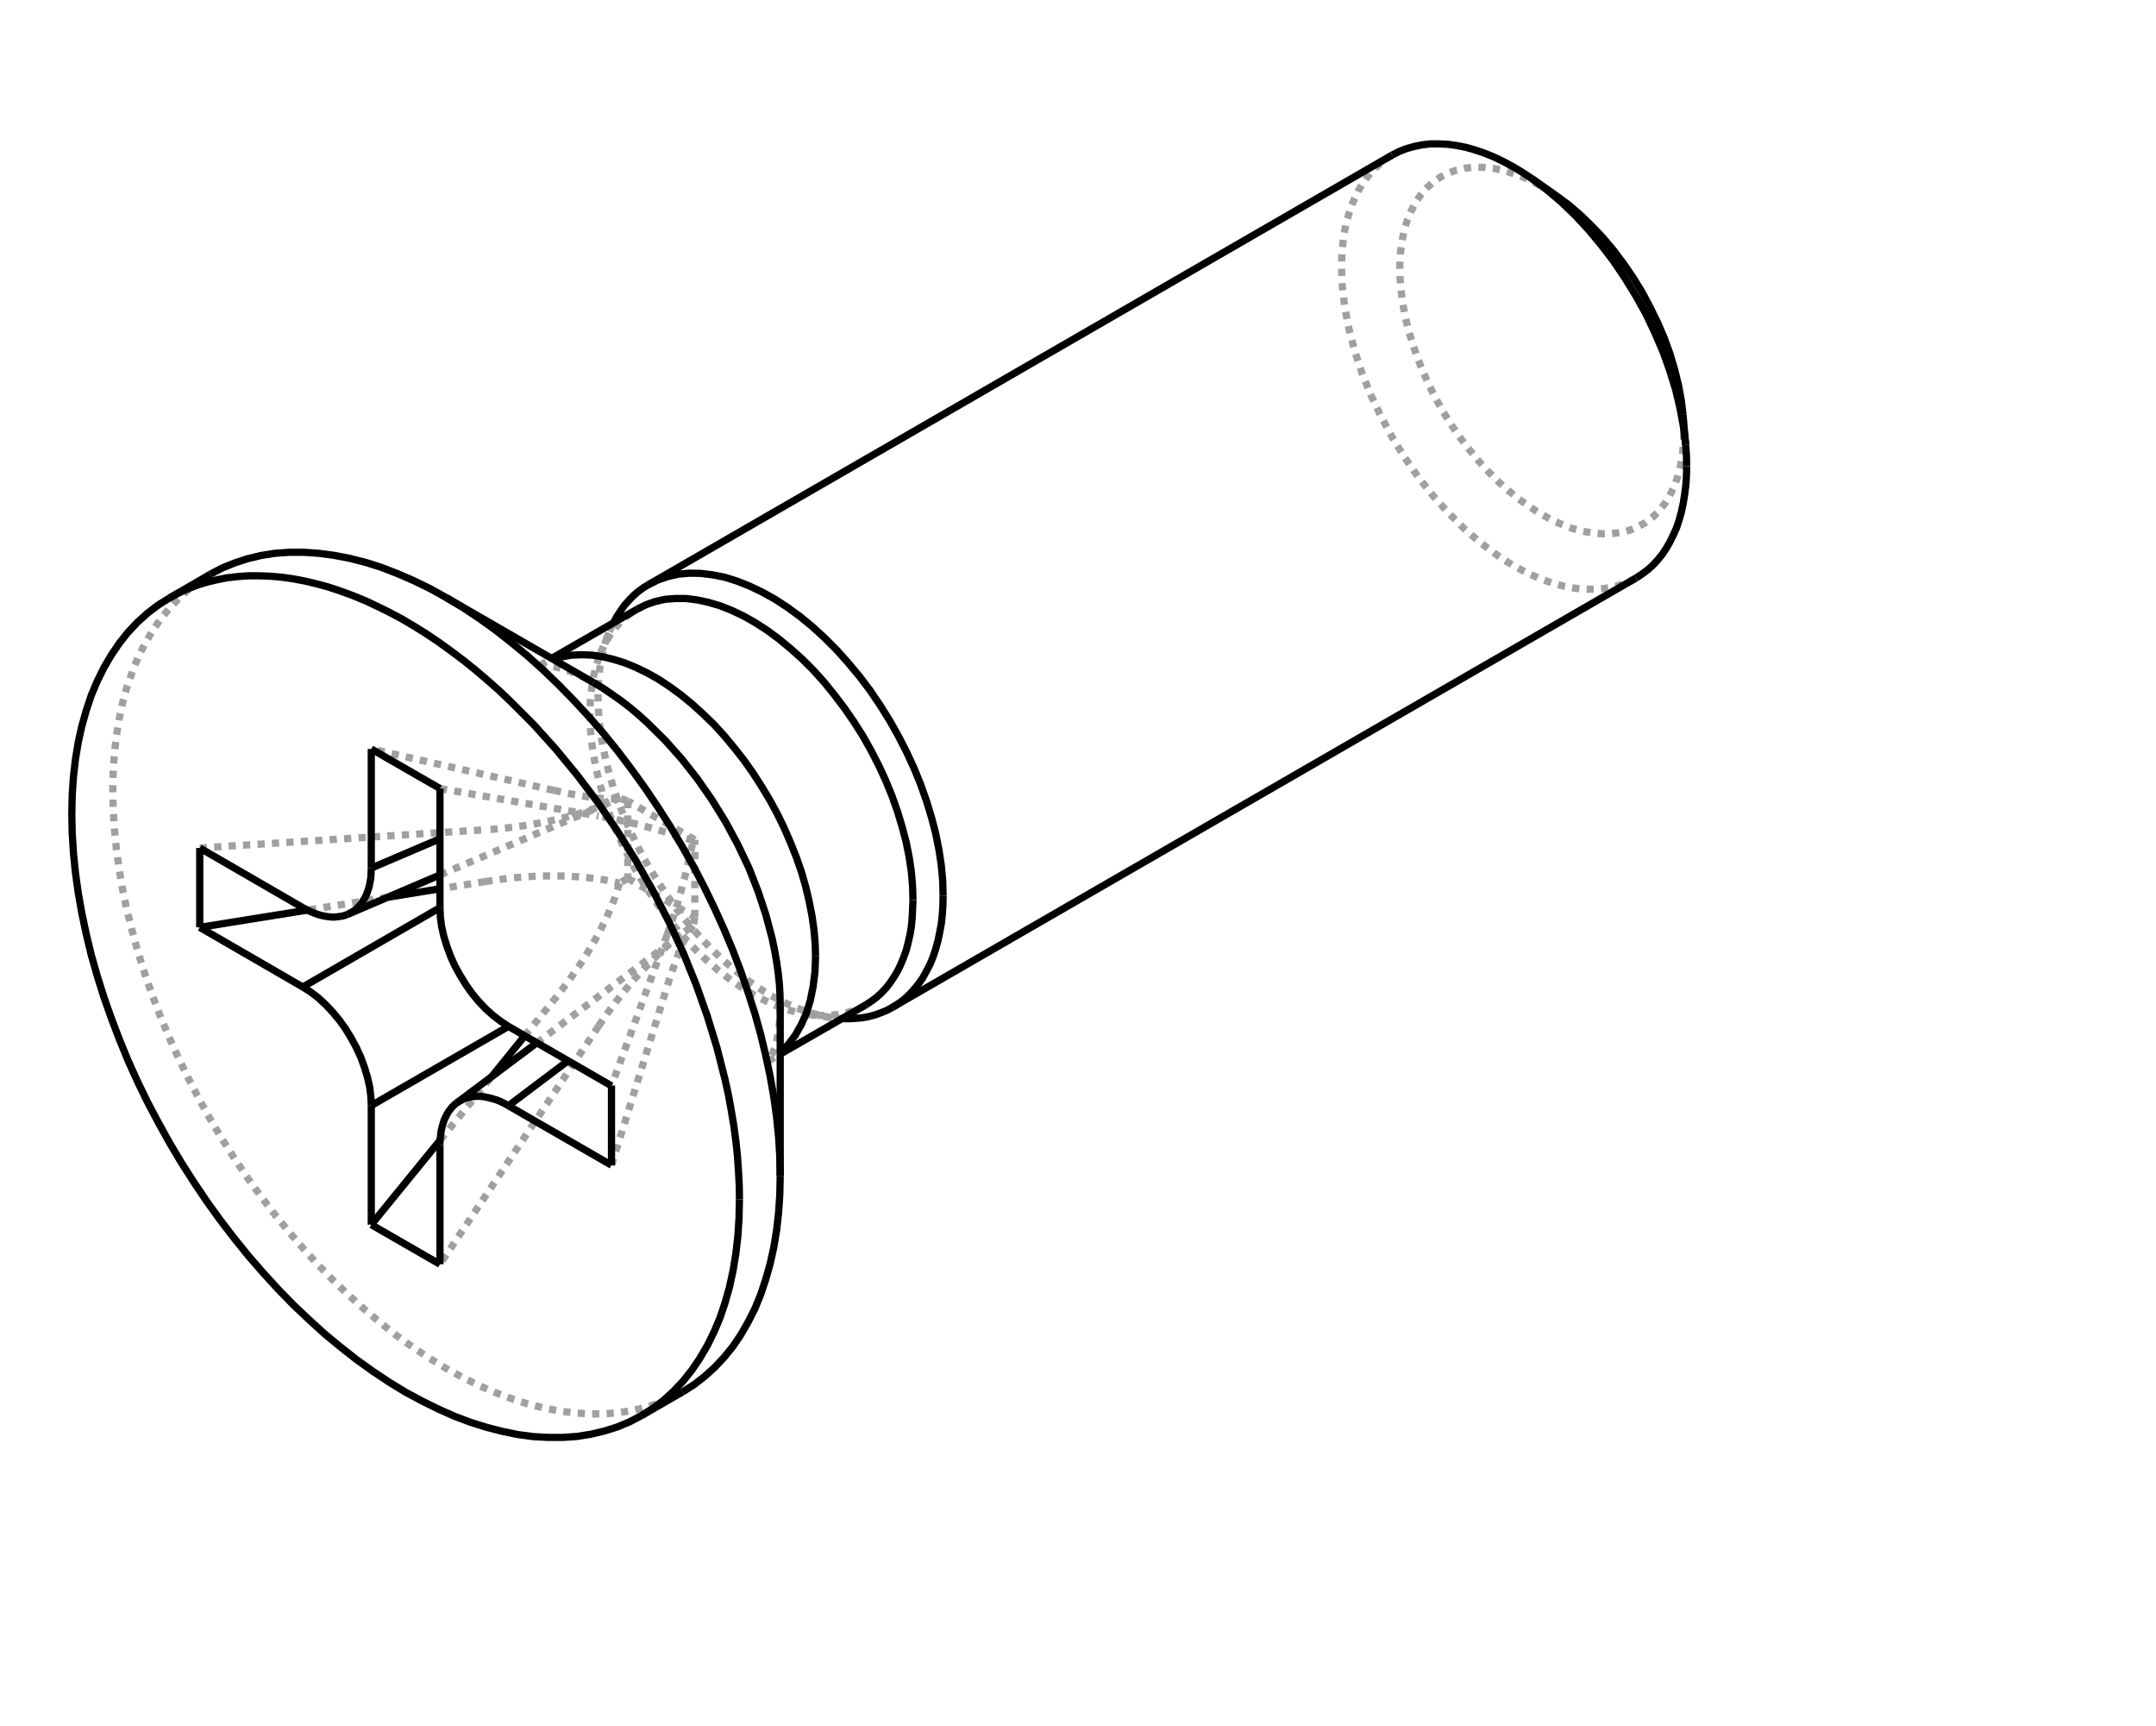
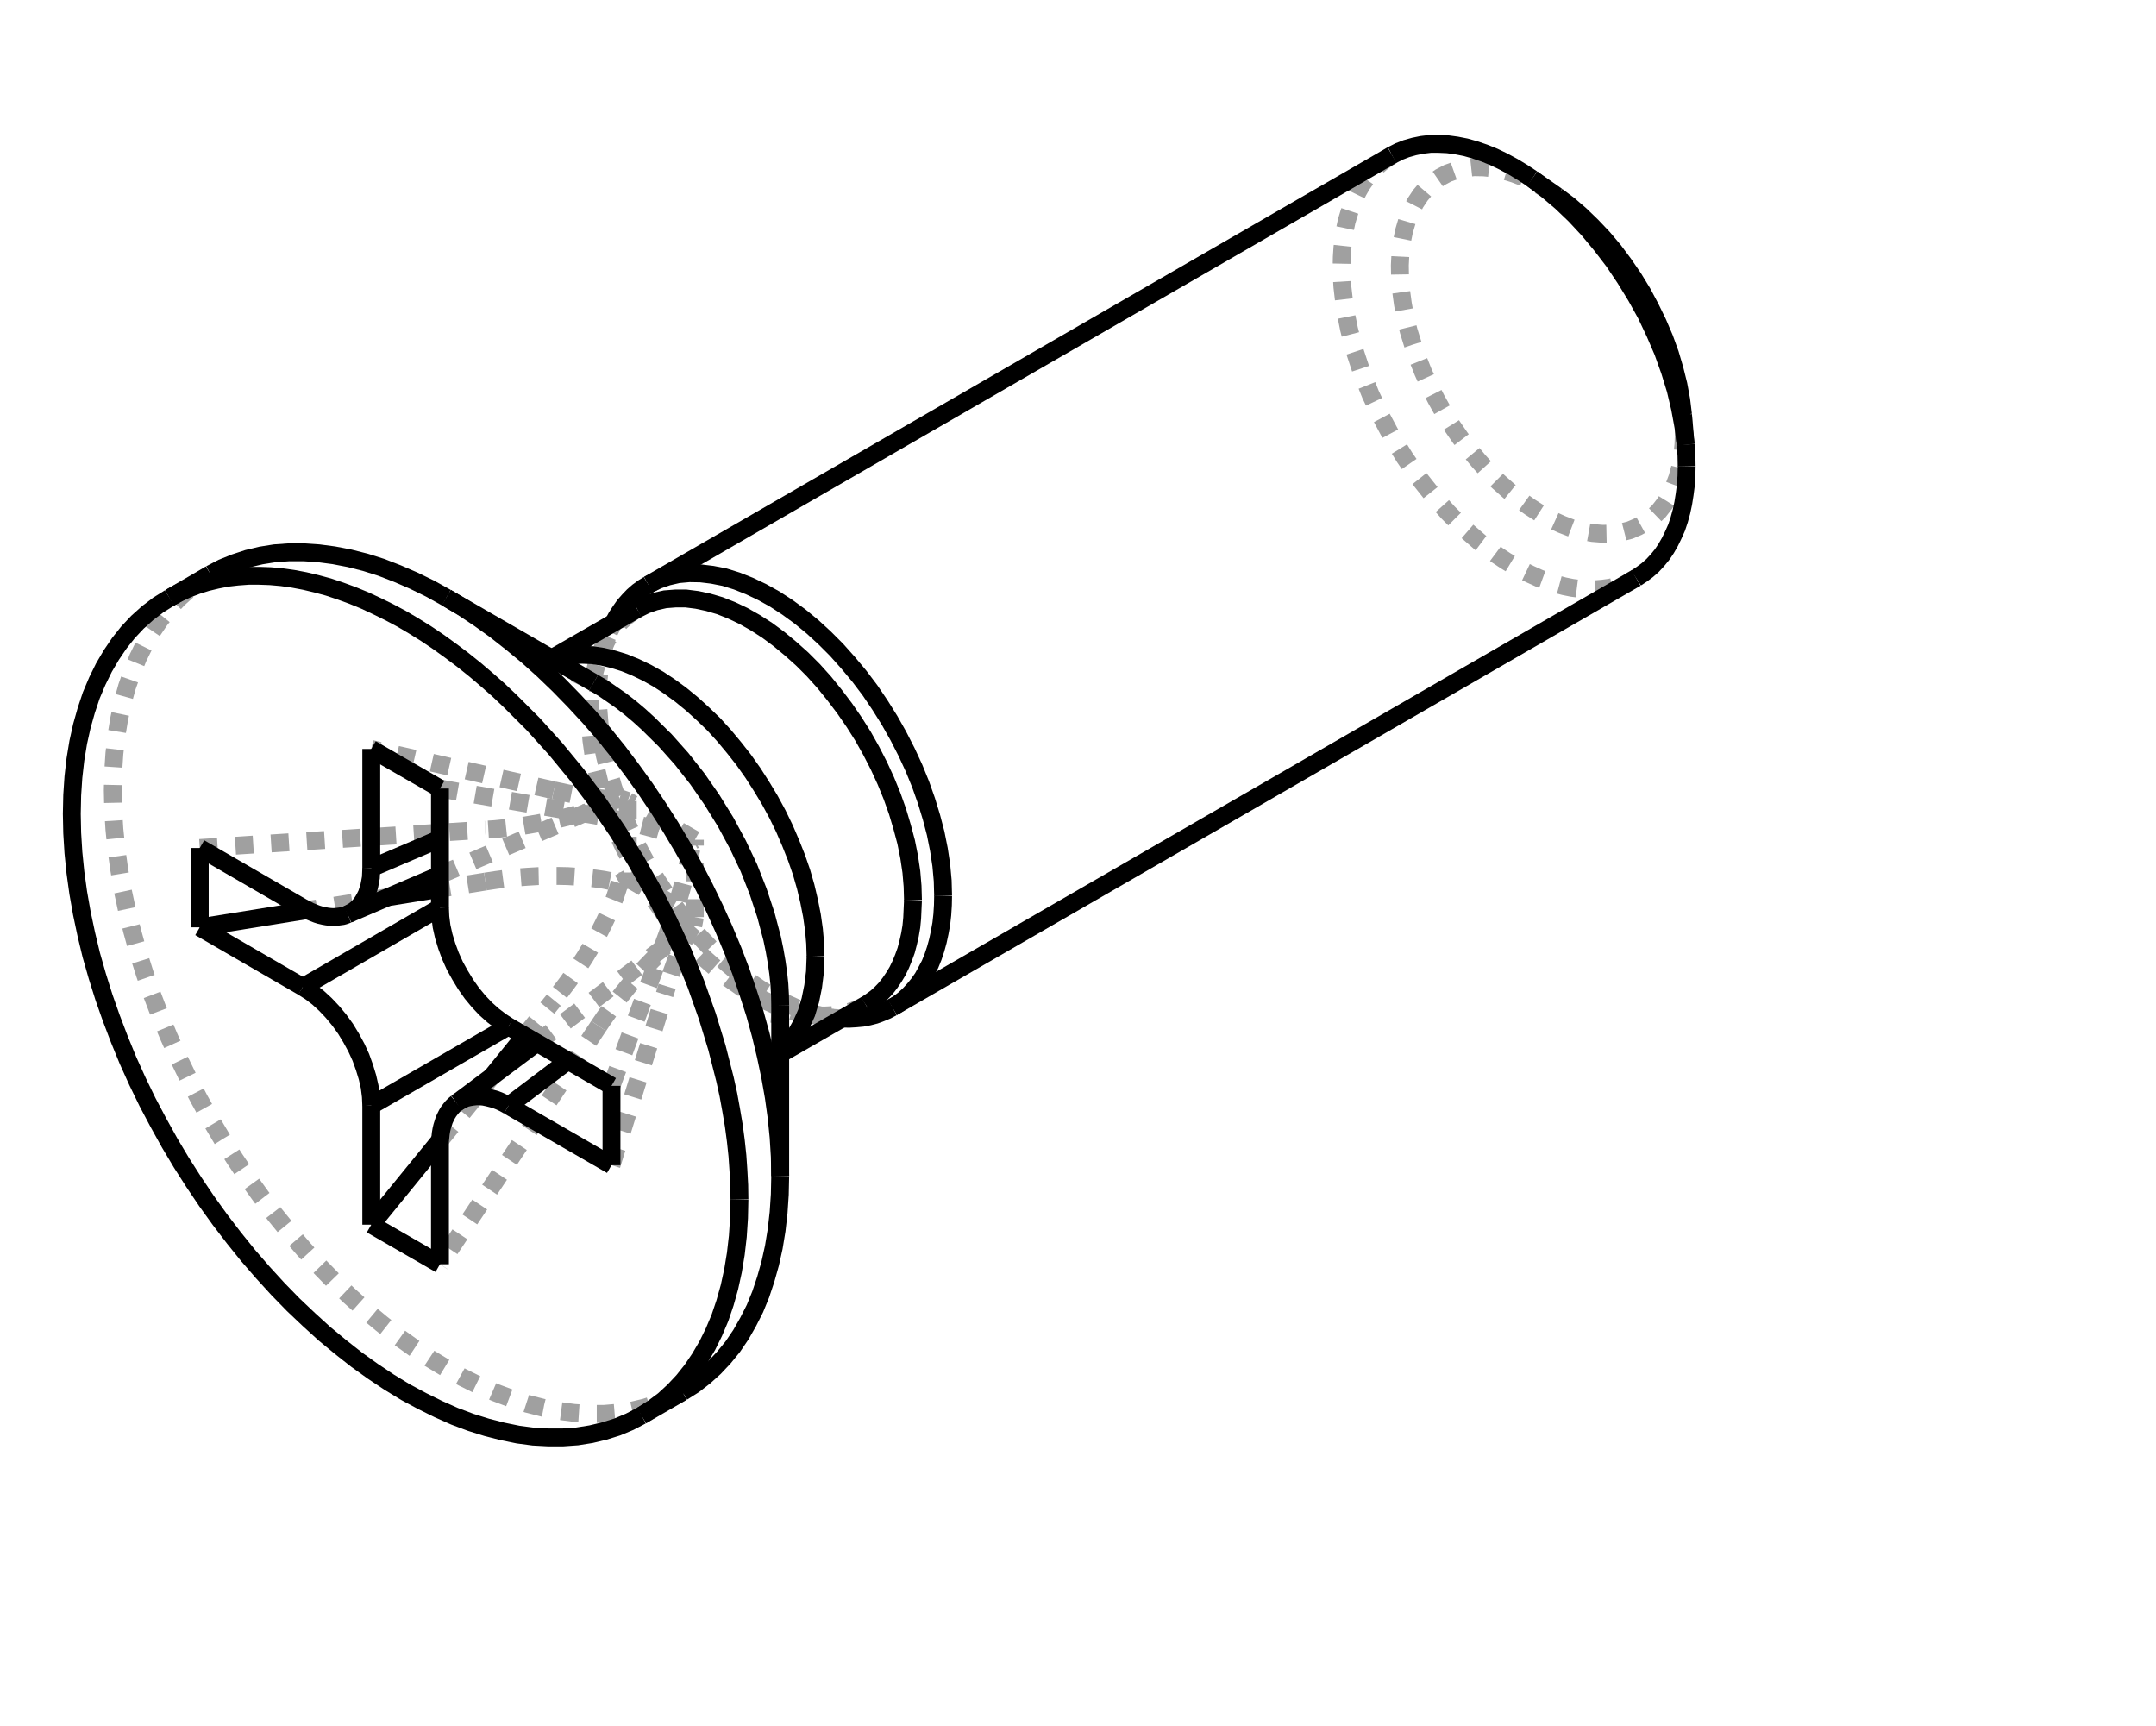
<svg xmlns="http://www.w3.org/2000/svg" width="300.0" height="240.0">
-   <g transform="scale(27.94781, -27.94781)   translate(3.884505,-3.934195)" stroke-width="0.036" fill="none">
-     <g stroke="rgb(160,160,160)" fill="none" stroke-dasharray="0.036,0.036">
+   <g transform="scale(27.94781, -27.94781)   translate(3.884505,-3.934195)" stroke-width="0.089" fill="none">
+     <g stroke="rgb(160,160,160)" fill="none" stroke-dasharray="0.089,0.089">
      <path d="M3.046,3.162 L3.017,3.143 L2.99,3.122 L2.964,3.099 L2.939,3.073 L2.917,3.045 L2.896,3.015 L2.877,2.982 L2.86,2.947 L2.845,2.911 L2.832,2.872 L2.82,2.832 L2.811,2.789 L2.804,2.746 L2.799,2.7 L2.796,2.654 L2.795,2.605 L2.796,2.556 L2.799,2.506 L2.811,2.402 L2.832,2.296 L2.86,2.188 L2.896,2.079 L2.939,1.971 L2.99,1.864 L3.046,1.759 L3.109,1.657 L3.176,1.56 L3.249,1.468 L3.325,1.383 L3.404,1.304 L3.486,1.233 L3.569,1.171 L3.611,1.143 L3.654,1.117 L3.696,1.094 L3.738,1.074 L3.78,1.055 L3.821,1.04 L3.862,1.027 L3.903,1.016 L3.943,1.008 L3.982,1.003 L4.021,1.001 L4.059,1.001 L4.095,1.004 L4.131,1.009 L4.165,1.017 L4.199,1.028 L4.231,1.041 L4.261,1.057 " />
      <path d="M4.499,1.781 L4.497,1.721 L4.491,1.663 L4.481,1.609 L4.467,1.557 L4.449,1.509 L4.428,1.466 L4.403,1.426 L4.375,1.39 L4.343,1.359 L4.308,1.333 L4.27,1.312 L4.23,1.295 L4.187,1.284 L4.141,1.278 L4.094,1.277 L4.045,1.281 L3.995,1.29 L3.943,1.304 L3.891,1.324 L3.838,1.348 L3.785,1.377 L3.732,1.411 L3.679,1.449 L3.627,1.491 L3.575,1.537 L3.525,1.587 L3.477,1.64 L3.43,1.697 L3.385,1.756 L3.343,1.817 L3.303,1.881 L3.266,1.947 L3.232,2.014 L3.201,2.082 L3.174,2.15 L3.15,2.219 L3.129,2.287 L3.112,2.355 L3.1,2.422 L3.091,2.488 L3.086,2.552 L3.085,2.614 L3.088,2.674 L3.095,2.73 L3.106,2.784 L3.121,2.835 L3.14,2.881 L3.162,2.924 L3.188,2.963 L3.217,2.997 L3.25,3.027 L3.286,3.052 L3.324,3.072 L3.366,3.087 L3.409,3.097 L3.455,3.102 L3.503,3.101 L3.552,3.096 L3.603,3.085 L3.655,3.069 L3.707,3.049 L3.76,3.023 L3.813,2.993 L3.867,2.958 " />
      <path d="M4.495,1.869 L4.499,1.781 " />
      <path d="M-0.487,-2.995 L-0.546,-3.025 L-0.608,-3.051 L-0.672,-3.072 L-0.739,-3.088 L-0.807,-3.098 L-0.878,-3.104 L-0.951,-3.104 L-1.026,-3.099 L-1.102,-3.089 L-1.179,-3.074 L-1.258,-3.054 L-1.338,-3.028 L-1.418,-2.998 L-1.499,-2.963 L-1.58,-2.923 L-1.662,-2.878 L-1.743,-2.829 L-1.825,-2.775 L-1.906,-2.717 L-1.986,-2.654 L-2.065,-2.588 L-2.144,-2.517 L-2.222,-2.443 L-2.298,-2.365 L-2.372,-2.284 L-2.445,-2.199 L-2.516,-2.112 L-2.585,-2.022 L-2.652,-1.929 L-2.716,-1.834 L-2.778,-1.737 L-2.837,-1.638 L-2.893,-1.537 L-2.946,-1.435 L-2.996,-1.332 L-3.043,-1.228 L-3.087,-1.123 L-3.127,-1.018 L-3.164,-0.912 L-3.197,-0.807 L-3.226,-0.702 L-3.252,-0.598 L-3.274,-0.495 L-3.291,-0.393 L-3.305,-0.292 L-3.315,-0.193 L-3.321,-0.095 L-3.323,-5.0182080713057076e-14 L-3.321,0.093 L-3.315,0.183 L-3.305,0.271 L-3.291,0.356 L-3.274,0.437 L-3.252,0.516 L-3.226,0.59 L-3.197,0.661 L-3.164,0.728 L-3.127,0.791 L-3.087,0.85 L-3.043,0.904 L-2.996,0.954 L-2.946,0.999 L-2.893,1.04 L-2.837,1.076 " />
      <path d="M0.426,-1.068 L0.395,-1.084 L0.363,-1.097 L0.329,-1.107 L0.294,-1.115 L0.258,-1.119 L0.221,-1.121 L0.183,-1.12 L0.144,-1.116 " />
      <path d="M0.144,-1.116 L0.089,-1.106 L0.033,-1.091 L-0.024,-1.07 L-0.081,-1.044 L-0.139,-1.014 L-0.197,-0.978 L-0.254,-0.938 L-0.311,-0.894 L-0.367,-0.845 L-0.422,-0.793 L-0.475,-0.737 L-0.527,-0.677 L-0.577,-0.614 L-0.624,-0.549 L-0.67,-0.481 L-0.712,-0.411 L-0.751,-0.339 L-0.787,-0.266 L-0.82,-0.193 L-0.85,-0.118 L-0.876,-0.043 L-0.898,0.031 L-0.916,0.105 L-0.93,0.178 L-0.94,0.249 L-0.946,0.319 L-0.947,0.387 L-0.945,0.452 L-0.938,0.515 L-0.928,0.574 L-0.913,0.63 L-0.894,0.683 " />
      <path d="M-0.894,0.683 L-0.878,0.718 L-0.86,0.752 L-0.84,0.783 L-0.818,0.812 L-0.794,0.839 L-0.768,0.863 L-0.741,0.884 L-0.712,0.902 " />
      <path d="M-1.127,0 L-1.094,-0.007 L-1.062,-0.014 L-1.031,-0.02 L-1.001,-0.025 L-0.973,-0.03 L-0.947,-0.034 L-0.922,-0.037 L-0.899,-0.039 L-0.878,-0.041 L-0.858,-0.042 L-0.841,-0.042 L-0.825,-0.042 L-0.812,-0.041 L-0.8,-0.039 " />
      <path d="M-0.8,-0.039 L-0.803,-0.04 L-0.807,-0.042 L-0.81,-0.043 L-0.814,-0.045 L-0.817,-0.046 L-0.82,-0.048 L-0.824,-0.05 L-0.827,-0.051 L-0.831,-0.053 L-0.834,-0.054 L-0.838,-0.056 L-0.841,-0.057 L-0.845,-0.059 L-0.848,-0.06 " />
      <path d="M-0.848,-0.06 L-0.885,-0.075 L-0.924,-0.09 L-0.964,-0.104 L-1.006,-0.117 L-1.048,-0.129 L-1.092,-0.14 L-1.137,-0.15 L-1.183,-0.16 L-1.229,-0.168 L-1.276,-0.176 L-1.324,-0.183 L-1.372,-0.188 L-1.42,-0.193 L-1.468,-0.196 " />
      <path d="M-1.127,0 L-2.036,0.206 " />
      <path d="M-1.468,-0.454 L-1.415,-0.446 L-1.362,-0.439 L-1.31,-0.434 L-1.258,-0.43 L-1.206,-0.427 L-1.156,-0.426 L-1.106,-0.426 L-1.058,-0.427 L-1.011,-0.43 L-0.965,-0.434 L-0.921,-0.439 L-0.879,-0.445 L-0.839,-0.453 L-0.8,-0.462 " />
      <path d="M-0.8,-0.462 L-0.812,-0.5 L-0.825,-0.539 L-0.841,-0.579 L-0.858,-0.619 L-0.878,-0.661 L-0.899,-0.703 L-0.922,-0.745 L-0.947,-0.788 L-0.973,-0.831 L-1.001,-0.874 L-1.031,-0.917 L-1.062,-0.96 L-1.094,-1.002 L-1.127,-1.044 " />
      <path d="M-1.468,-0.454 L-1.694,-0.49 " />
      <path d="M-1.954,-0.532 L-2.354,-0.596 " />
      <path d="M-0.904,-1.173 L-0.877,-1.133 L-0.849,-1.094 L-0.82,-1.055 L-0.79,-1.017 L-0.76,-0.98 L-0.73,-0.944 L-0.699,-0.91 L-0.667,-0.876 L-0.636,-0.844 L-0.604,-0.813 L-0.572,-0.783 L-0.54,-0.755 L-0.508,-0.729 L-0.476,-0.704 " />
      <path d="M-0.476,-0.704 L-0.473,-0.702 L-0.47,-0.7 L-0.467,-0.698 L-0.464,-0.695 L-0.461,-0.693 L-0.458,-0.691 L-0.455,-0.689 L-0.452,-0.686 L-0.449,-0.684 L-0.446,-0.682 L-0.443,-0.68 L-0.439,-0.678 L-0.436,-0.676 L-0.433,-0.674 " />
      <path d="M-0.433,-0.674 L-0.441,-0.683 L-0.449,-0.694 L-0.457,-0.707 L-0.466,-0.722 L-0.474,-0.739 L-0.484,-0.759 L-0.493,-0.78 L-0.503,-0.803 L-0.512,-0.828 L-0.522,-0.855 L-0.532,-0.883 L-0.543,-0.913 L-0.553,-0.944 L-0.563,-0.976 " />
      <path d="M-0.904,-1.173 L-1.694,-2.359 " />
      <path d="M-0.563,-0.719 L-0.553,-0.69 L-0.543,-0.66 L-0.532,-0.63 L-0.522,-0.598 L-0.512,-0.565 L-0.503,-0.532 L-0.493,-0.498 L-0.484,-0.463 L-0.474,-0.428 L-0.466,-0.393 L-0.457,-0.357 L-0.449,-0.321 L-0.441,-0.286 L-0.433,-0.25 " />
      <path d="M-0.433,-0.25 L-0.468,-0.239 L-0.503,-0.228 L-0.538,-0.217 L-0.573,-0.207 L-0.608,-0.197 L-0.643,-0.187 L-0.677,-0.178 L-0.712,-0.169 L-0.746,-0.161 L-0.779,-0.154 L-0.811,-0.146 L-0.843,-0.14 L-0.874,-0.134 L-0.904,-0.128 " />
      <path d="M-0.563,-0.719 L-0.84,-1.471 " />
      <path d="M-0.425,-0.246 L-0.759,-0.053 " />
      <path d="M-0.425,-0.246 L-0.433,-0.25 " />
      <path d="M-1.694,0.009 L-0.904,-0.128 " />
      <path d="M-0.759,-0.053 L-0.8,-0.039 " />
      <path d="M-2.89,-0.287 L-1.468,-0.196 " />
      <path d="M-0.759,-0.053 L-0.759,-0.438 " />
      <path d="M-0.759,-0.438 L-0.8,-0.462 " />
      <path d="M-1.693,-1.741 L-1.438,-1.427 " />
      <path d="M-1.272,-1.222 L-1.127,-1.044 " />
      <path d="M-0.759,-0.438 L-0.425,-0.631 " />
      <path d="M-0.425,-0.631 L-0.433,-0.674 " />
      <path d="M-0.84,-1.866 L-0.563,-0.976 " />
      <path d="M-0.425,-0.631 L-0.425,-0.246 " />
      <path d="M0.307,-1.136 L0.258,-1.132 " />
      <path d="M0.258,-1.132 L0.2,-1.121 L0.14,-1.104 L0.08,-1.083 L0.018,-1.055 L-0.044,-1.023 L-0.105,-0.985 L-0.167,-0.942 L-0.227,-0.894 L-0.287,-0.843 L-0.346,-0.786 L-0.403,-0.726 L-0.458,-0.663 L-0.512,-0.596 L-0.562,-0.526 L-0.61,-0.453 L-0.656,-0.379 L-0.698,-0.302 L-0.736,-0.224 L-0.772,-0.145 L-0.803,-0.066 L-0.831,0.014 L-0.854,0.094 L-0.873,0.172 L-0.888,0.25 L-0.899,0.327 L-0.905,0.401 L-0.907,0.474 L-0.905,0.543 L-0.898,0.61 L-0.886,0.674 L-0.871,0.734 L-0.851,0.79 " />
      <path d="M-0.851,0.79 L-0.83,0.834 " />
      <path d="M-3.963496197911809e-14,-1.072 L-0.001,-1.127 L-0.006,-1.176 L-0.012,-1.218 L-0.02,-1.254 L-0.028,-1.283 L-0.037,-1.306 L-0.051,-1.335 L-0.062,-1.349 " />
      <path d="M-0.062,-1.349 L-0.06,-1.348 " />
      <path d="M-1.197,0.622 L-1.2,0.621 " />
      <path d="M-1.2,0.621 L-1.193,0.622 L-1.165,0.623 L-1.128,0.617 L-1.075,0.603 L-1.008,0.577 L-0.97,0.559 L-0.929,0.536 " />
      <path d="M-0.06,-1.348 L-4.546363285840016e-14,-1.313 " />
      <path d="M-1.197,0.622 L-1.138,0.657 " />
      <path d="M-1.694,-0.421 L-0.848,-0.06 " />
      <path d="M-1.212,-1.257 L-0.476,-0.704 " />
      <path d="M0.144,-1.116 L0.258,-1.132 " />
      <path d="M-0.894,0.683 L-0.851,0.79 " />
    </g>
    <g stroke="rgb(0,0,0)" fill="none">
      <path d="M4.513,1.613 L4.512,1.667 L4.508,1.721 " />
      <path d="M4.508,1.721 L4.497,1.81 L4.48,1.902 L4.458,1.995 L4.429,2.089 L4.395,2.184 L4.355,2.277 L4.311,2.37 L4.261,2.46 L4.207,2.548 L4.15,2.633 L4.088,2.714 L4.024,2.791 L3.957,2.863 L3.888,2.929 L3.817,2.989 L3.744,3.044 " />
      <path d="M3.744,3.044 L3.697,3.075 L3.649,3.104 L3.601,3.13 L3.553,3.153 L3.506,3.172 L3.459,3.188 L3.413,3.201 L3.367,3.21 L3.323,3.216 L3.279,3.218 L3.237,3.218 L3.195,3.213 L3.156,3.205 L3.117,3.194 L3.081,3.18 L3.046,3.162 " />
      <path d="M4.261,1.057 L4.29,1.076 L4.318,1.097 L4.344,1.12 L4.368,1.146 L4.391,1.174 L4.411,1.204 L4.43,1.237 L4.447,1.272 L4.463,1.308 L4.476,1.347 L4.487,1.387 L4.496,1.429 L4.503,1.473 L4.509,1.519 L4.512,1.565 L4.513,1.613 " />
      <path d="M3.867,2.958 L3.926,2.914 L3.984,2.864 L4.041,2.809 L4.097,2.75 L4.15,2.687 L4.2,2.62 L4.248,2.55 L4.292,2.478 L4.332,2.403 L4.369,2.327 L4.402,2.25 L4.43,2.173 L4.453,2.095 L4.472,2.019 L4.486,1.943 L4.495,1.869 " />
      <path d="M-3.6605361248821665e-14,-1.072 L-6.769663626205402e-14,-1.919 " />
      <path d="M-7.238654120556021e-14,-1.919 L-0.002,-2.012 L-0.008,-2.102 L-0.018,-2.19 L-0.032,-2.275 L-0.05,-2.356 L-0.072,-2.434 L-0.097,-2.509 L-0.126,-2.58 L-0.16,-2.647 L-0.196,-2.71 L-0.236,-2.769 L-0.28,-2.823 L-0.327,-2.873 L-0.377,-2.918 L-0.43,-2.959 L-0.487,-2.995 " />
      <path d="M-2.837,1.076 L-2.778,1.107 L-2.716,1.132 L-2.652,1.153 L-2.585,1.169 L-2.516,1.18 L-2.445,1.185 L-2.372,1.185 L-2.298,1.18 L-2.222,1.17 L-2.144,1.155 L-2.065,1.135 L-1.986,1.11 L-1.906,1.079 L-1.825,1.044 L-1.743,1.004 L-1.662,0.959 " />
      <path d="M-1.662,0.959 L-1.58,0.91 L-1.499,0.856 L-1.418,0.798 L-1.338,0.735 L-1.258,0.669 L-1.179,0.598 L-1.102,0.524 L-1.026,0.446 L-0.951,0.365 L-0.878,0.281 L-0.807,0.193 L-0.739,0.103 L-0.672,0.01 L-0.608,-0.085 L-0.546,-0.182 L-0.487,-0.281 L-0.43,-0.382 L-0.377,-0.484 L-0.327,-0.587 L-0.28,-0.691 L-0.236,-0.796 L-0.196,-0.901 L-0.16,-1.006 L-0.126,-1.111 L-0.097,-1.216 L-0.072,-1.32 L-0.05,-1.424 L-0.032,-1.526 L-0.018,-1.627 L-0.008,-1.726 L-0.002,-1.823 L-7.238654120556021e-14,-1.919 " />
      <path d="M0.661,-0.547 L0.657,-0.636 L0.653,-0.678 L0.646,-0.719 L0.637,-0.759 L0.627,-0.797 L0.614,-0.833 L0.6,-0.867 L0.584,-0.9 L0.566,-0.93 L0.547,-0.958 L0.526,-0.985 L0.503,-1.009 L0.479,-1.031 L0.453,-1.05 L0.426,-1.068 " />
      <path d="M-0.712,0.902 L-0.668,0.924 L-0.622,0.94 L-0.573,0.951 L-0.522,0.955 L-0.469,0.955 L-0.414,0.948 L-0.358,0.936 L-0.3,0.919 L-0.242,0.896 L-0.183,0.868 L-0.123,0.834 L-0.064,0.796 L-0.006,0.753 L0.052,0.705 L0.109,0.654 L0.165,0.598 L0.219,0.538 L0.27,0.475 L0.32,0.409 L0.367,0.341 L0.412,0.27 L0.453,0.197 L0.491,0.123 L0.526,0.047 L0.557,-0.029 L0.584,-0.105 L0.607,-0.182 L0.627,-0.257 L0.642,-0.332 L0.653,-0.406 L0.659,-0.477 L0.661,-0.547 " />
      <path d="M-2.377,-0.584 L-2.359,-0.593 L-2.342,-0.602 L-2.325,-0.609 L-2.307,-0.616 L-2.291,-0.621 L-2.274,-0.625 L-2.257,-0.628 L-2.241,-0.63 L-2.225,-0.631 L-2.21,-0.63 L-2.195,-0.628 L-2.18,-0.626 L-2.166,-0.622 L-2.153,-0.617 " />
      <path d="M-2.153,-0.617 L-2.138,-0.609 L-2.123,-0.6 L-2.11,-0.59 L-2.097,-0.577 L-2.086,-0.564 L-2.076,-0.549 L-2.067,-0.533 L-2.058,-0.515 L-2.052,-0.496 L-2.046,-0.477 L-2.042,-0.456 L-2.038,-0.434 L-2.037,-0.411 L-2.036,-0.387 " />
      <path d="M-2.036,-0.387 L-2.036,0.206 " />
      <path d="M-2.036,-1.569 L-2.038,-1.524 L-2.044,-1.476 L-2.055,-1.428 L-2.07,-1.379 L-2.088,-1.329 L-2.11,-1.281 L-2.136,-1.233 L-2.164,-1.187 L-2.195,-1.144 L-2.229,-1.103 L-2.264,-1.066 L-2.301,-1.032 L-2.339,-1.003 L-2.377,-0.979 " />
      <path d="M-1.694,-0.49 L-1.954,-0.532 " />
      <path d="M-2.354,-0.596 L-2.89,-0.682 " />
      <path d="M-2.377,-0.979 L-2.89,-0.682 " />
      <path d="M-1.353,-1.57 L-1.374,-1.558 L-1.395,-1.548 L-1.415,-1.54 L-1.436,-1.534 L-1.456,-1.529 L-1.475,-1.525 L-1.495,-1.523 L-1.513,-1.523 L-1.531,-1.525 L-1.549,-1.528 L-1.566,-1.532 L-1.581,-1.539 L-1.596,-1.547 L-1.611,-1.556 " />
      <path d="M-1.611,-1.556 L-1.622,-1.565 L-1.632,-1.575 L-1.642,-1.587 L-1.651,-1.599 L-1.659,-1.612 L-1.666,-1.626 L-1.673,-1.641 L-1.678,-1.657 L-1.683,-1.673 L-1.687,-1.69 L-1.69,-1.708 L-1.692,-1.727 L-1.694,-1.747 L-1.694,-1.766 " />
      <path d="M-1.694,-1.766 L-1.694,-2.359 " />
      <path d="M-1.694,-0.584 L-1.692,-0.63 L-1.686,-0.677 L-1.675,-0.726 L-1.66,-0.775 L-1.642,-0.824 L-1.62,-0.873 L-1.594,-0.92 L-1.566,-0.966 L-1.535,-1.01 L-1.501,-1.051 L-1.466,-1.088 L-1.429,-1.121 L-1.391,-1.15 L-1.353,-1.175 " />
      <path d="M-1.353,-1.175 L-0.84,-1.471 " />
      <path d="M-2.036,0.206 L-1.694,0.009 " />
      <path d="M-2.89,-0.287 L-2.377,-0.584 " />
      <path d="M-2.89,-0.682 L-2.89,-0.287 " />
      <path d="M-2.036,-2.162 L-2.036,-1.569 " />
      <path d="M-2.036,-2.162 L-1.693,-1.741 " />
      <path d="M-1.438,-1.427 L-1.272,-1.222 " />
      <path d="M-1.694,-2.359 L-2.036,-2.162 " />
      <path d="M-0.84,-1.866 L-1.353,-1.57 " />
      <path d="M-0.84,-1.471 L-0.84,-1.866 " />
      <path d="M-1.694,0.009 L-1.694,-0.584 " />
      <path d="M-0.203,-2.036 L-0.205,-2.129 L-0.211,-2.22 L-0.221,-2.307 L-0.235,-2.392 L-0.253,-2.474 L-0.275,-2.552 L-0.3,-2.626 L-0.33,-2.697 L-0.363,-2.764 L-0.4,-2.827 L-0.44,-2.886 L-0.483,-2.94 L-0.53,-2.99 L-0.58,-3.036 L-0.634,-3.076 L-0.69,-3.112 " />
      <path d="M-0.69,-3.112 L-0.749,-3.143 L-0.811,-3.169 L-0.875,-3.189 L-0.942,-3.205 L-1.011,-3.216 L-1.082,-3.221 L-1.155,-3.221 L-1.229,-3.217 L-1.305,-3.207 L-1.383,-3.191 L-1.461,-3.171 L-1.541,-3.146 L-1.621,-3.116 L-1.702,-3.08 L-1.783,-3.04 L-1.865,-2.996 L-1.947,-2.946 L-2.028,-2.892 L-2.109,-2.834 L-2.189,-2.771 L-2.269,-2.705 L-2.347,-2.634 L-2.425,-2.56 L-2.501,-2.482 L-2.575,-2.401 L-2.648,-2.317 L-2.719,-2.229 L-2.788,-2.139 L-2.855,-2.046 L-2.919,-1.951 L-2.981,-1.854 L-3.04,-1.755 L-3.096,-1.654 L-3.15,-1.552 L-3.2,-1.449 L-3.247,-1.345 L-3.29,-1.24 L-3.33,-1.135 L-3.367,-1.03 L-3.4,-0.925 L-3.43,-0.82 L-3.455,-0.716 L-3.477,-0.612 L-3.495,-0.51 L-3.509,-0.409 L-3.519,-0.31 L-3.525,-0.213 L-3.527,-0.117 L-3.525,-0.024 L-3.519,0.066 L-3.509,0.154 L-3.495,0.239 L-3.477,0.32 L-3.455,0.398 L-3.43,0.473 L-3.4,0.544 L-3.367,0.611 L-3.33,0.674 L-3.29,0.733 L-3.247,0.787 L-3.2,0.837 L-3.15,0.882 L-3.096,0.923 L-3.04,0.958 " />
      <path d="M-3.04,0.958 L-2.996,0.982 L-2.95,1.003 L-2.903,1.021 L-2.855,1.036 L-2.805,1.048 L-2.754,1.058 L-2.702,1.064 L-2.648,1.068 L-2.594,1.068 L-2.538,1.066 L-2.482,1.061 L-2.425,1.053 L-2.367,1.042 L-2.308,1.028 L-2.249,1.012 L-2.189,0.992 L-2.129,0.97 L-2.068,0.945 L-2.008,0.917 L-1.947,0.887 L-1.885,0.854 L-1.824,0.818 L-1.763,0.78 L-1.702,0.739 L-1.641,0.695 L-1.581,0.65 L-1.521,0.602 L-1.461,0.551 L-1.402,0.499 L-1.344,0.444 L-1.229,0.329 L-1.118,0.206 L-1.011,0.076 L-0.908,-0.06 L-0.811,-0.202 L-0.719,-0.349 L-0.634,-0.499 L-0.555,-0.653 L-0.483,-0.808 L-0.419,-0.966 L-0.363,-1.124 L-0.315,-1.281 L-0.275,-1.438 L-0.258,-1.515 L-0.244,-1.592 L-0.231,-1.669 L-0.221,-1.744 L-0.213,-1.819 L-0.208,-1.892 L-0.204,-1.965 L-0.203,-2.036 " />
      <path d="M0.811,-0.524 L0.81,-0.572 L0.807,-0.619 L0.802,-0.664 L0.794,-0.708 L0.785,-0.75 L0.774,-0.79 L0.761,-0.829 L0.746,-0.866 L0.728,-0.9 L0.71,-0.933 L0.689,-0.963 L0.666,-0.991 L0.642,-1.017 L0.616,-1.041 L0.588,-1.062 L0.559,-1.08 " />
      <path d="M0.559,-1.08 L0.531,-1.095 L0.502,-1.107 L0.472,-1.118 L0.441,-1.126 L0.409,-1.132 L0.376,-1.135 L0.342,-1.137 L0.307,-1.136 " />
      <path d="M-0.83,0.834 L-0.814,0.864 L-0.795,0.893 L-0.776,0.92 L-0.754,0.945 L-0.732,0.968 L-0.708,0.989 L-0.682,1.008 L-0.656,1.024 " />
      <path d="M-0.656,1.024 L-0.609,1.047 L-0.56,1.064 L-0.508,1.076 L-0.453,1.081 L-0.396,1.08 L-0.338,1.073 L-0.277,1.061 L-0.216,1.042 L-0.153,1.017 L-0.09,0.987 L-0.027,0.952 L0.036,0.911 L0.099,0.865 L0.161,0.814 L0.221,0.759 L0.281,0.699 L0.338,0.635 L0.394,0.568 L0.447,0.498 L0.497,0.424 L0.544,0.349 L0.588,0.271 L0.629,0.191 L0.666,0.111 L0.699,0.03 L0.728,-0.052 L0.753,-0.134 L0.774,-0.214 L0.79,-0.294 L0.802,-0.373 L0.809,-0.45 L0.811,-0.524 " />
      <path d="M0.176,-0.827 L0.174,-0.761 L0.168,-0.693 L0.158,-0.623 L0.144,-0.552 L0.127,-0.48 L0.106,-0.407 L0.081,-0.335 L0.052,-0.262 L0.021,-0.19 L-0.014,-0.118 L-0.052,-0.048 L-0.093,0.02 L-0.136,0.087 L-0.182,0.152 L-0.23,0.213 L-0.28,0.273 L-0.331,0.329 L-0.385,0.381 L-0.439,0.43 L-0.494,0.475 L-0.55,0.516 L-0.606,0.553 L-0.663,0.585 L-0.719,0.612 L-0.775,0.635 L-0.83,0.652 L-0.884,0.665 L-0.937,0.673 L-0.988,0.675 L-1.038,0.673 L-1.085,0.665 L-1.13,0.653 " />
      <path d="M-4.574118861455645e-14,-1.305 L0.04,-1.265 L0.075,-1.219 L0.105,-1.166 L0.131,-1.108 L0.15,-1.045 L0.164,-0.976 L0.173,-0.904 L0.176,-0.827 " />
      <path d="M-0.929,0.536 L-0.883,0.509 L-0.838,0.478 L-0.792,0.446 L-0.747,0.411 L-0.703,0.374 L-0.659,0.334 L-0.573,0.249 L-0.491,0.157 L-0.413,0.058 L-0.34,-0.047 L-0.272,-0.157 L-0.211,-0.27 L-0.156,-0.386 L-0.11,-0.503 L-0.071,-0.621 L-0.04,-0.738 L-0.028,-0.796 L-0.018,-0.853 L-0.01,-0.909 L-0.004,-0.965 L-0.001,-1.019 L-3.9190872769268026e-14,-1.072 " />
      <path d="M-2.036,-0.387 L-1.694,-0.241 " />
      <path d="M-2.377,-0.979 L-1.694,-0.584 " />
      <path d="M-1.353,-1.175 L-2.036,-1.569 " />
      <path d="M-1.056,-1.346 L-1.353,-1.57 " />
      <path d="M3.867,2.958 L3.744,3.044 " />
      <path d="M4.495,1.869 L4.508,1.721 " />
      <path d="M-0.929,0.536 L-1.662,0.959 " />
      <path d="M-4.546363285840016e-14,-1.313 L0.426,-1.068 " />
      <path d="M-1.138,0.657 L-0.712,0.902 " />
      <path d="M-2.153,-0.617 L-1.694,-0.421 " />
      <path d="M-1.611,-1.556 L-1.212,-1.257 " />
      <path d="M-0.69,-3.112 L-0.487,-2.995 " />
      <path d="M-3.04,0.958 L-2.837,1.076 " />
      <path d="M0.559,-1.08 L4.261,1.057 " />
      <path d="M-0.656,1.024 L3.046,3.162 " />
    </g>
  </g>
</svg>
